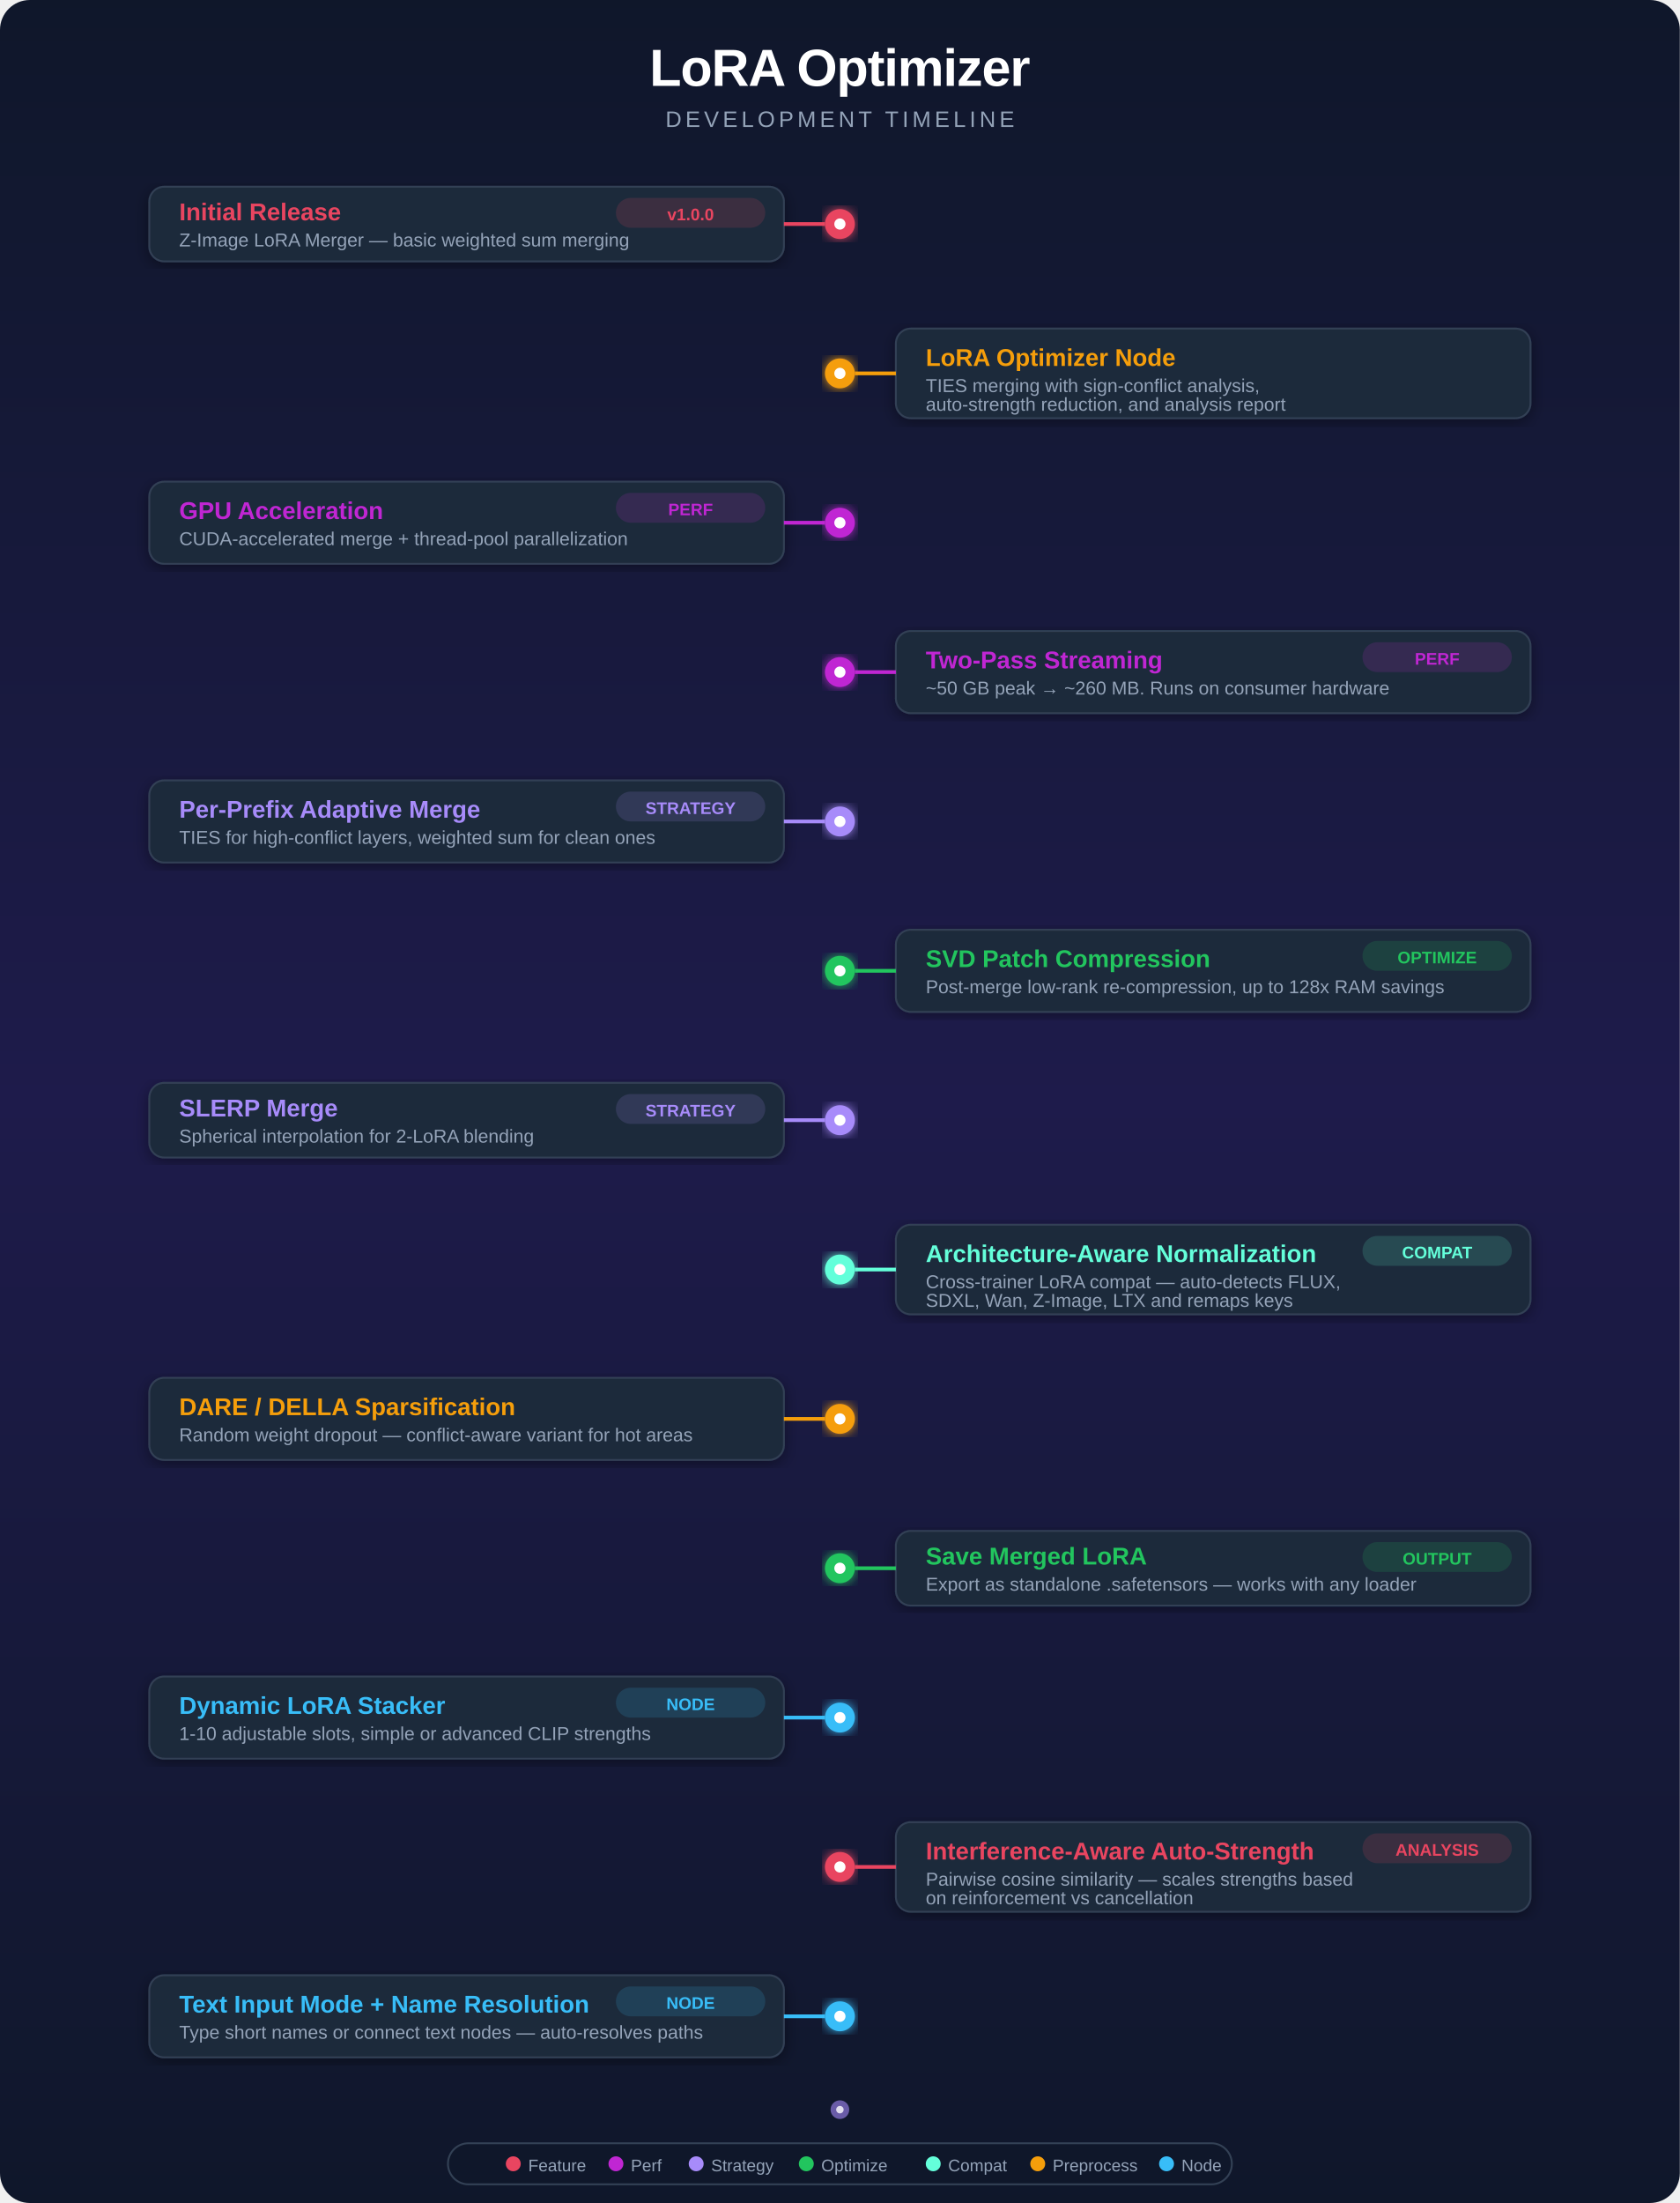
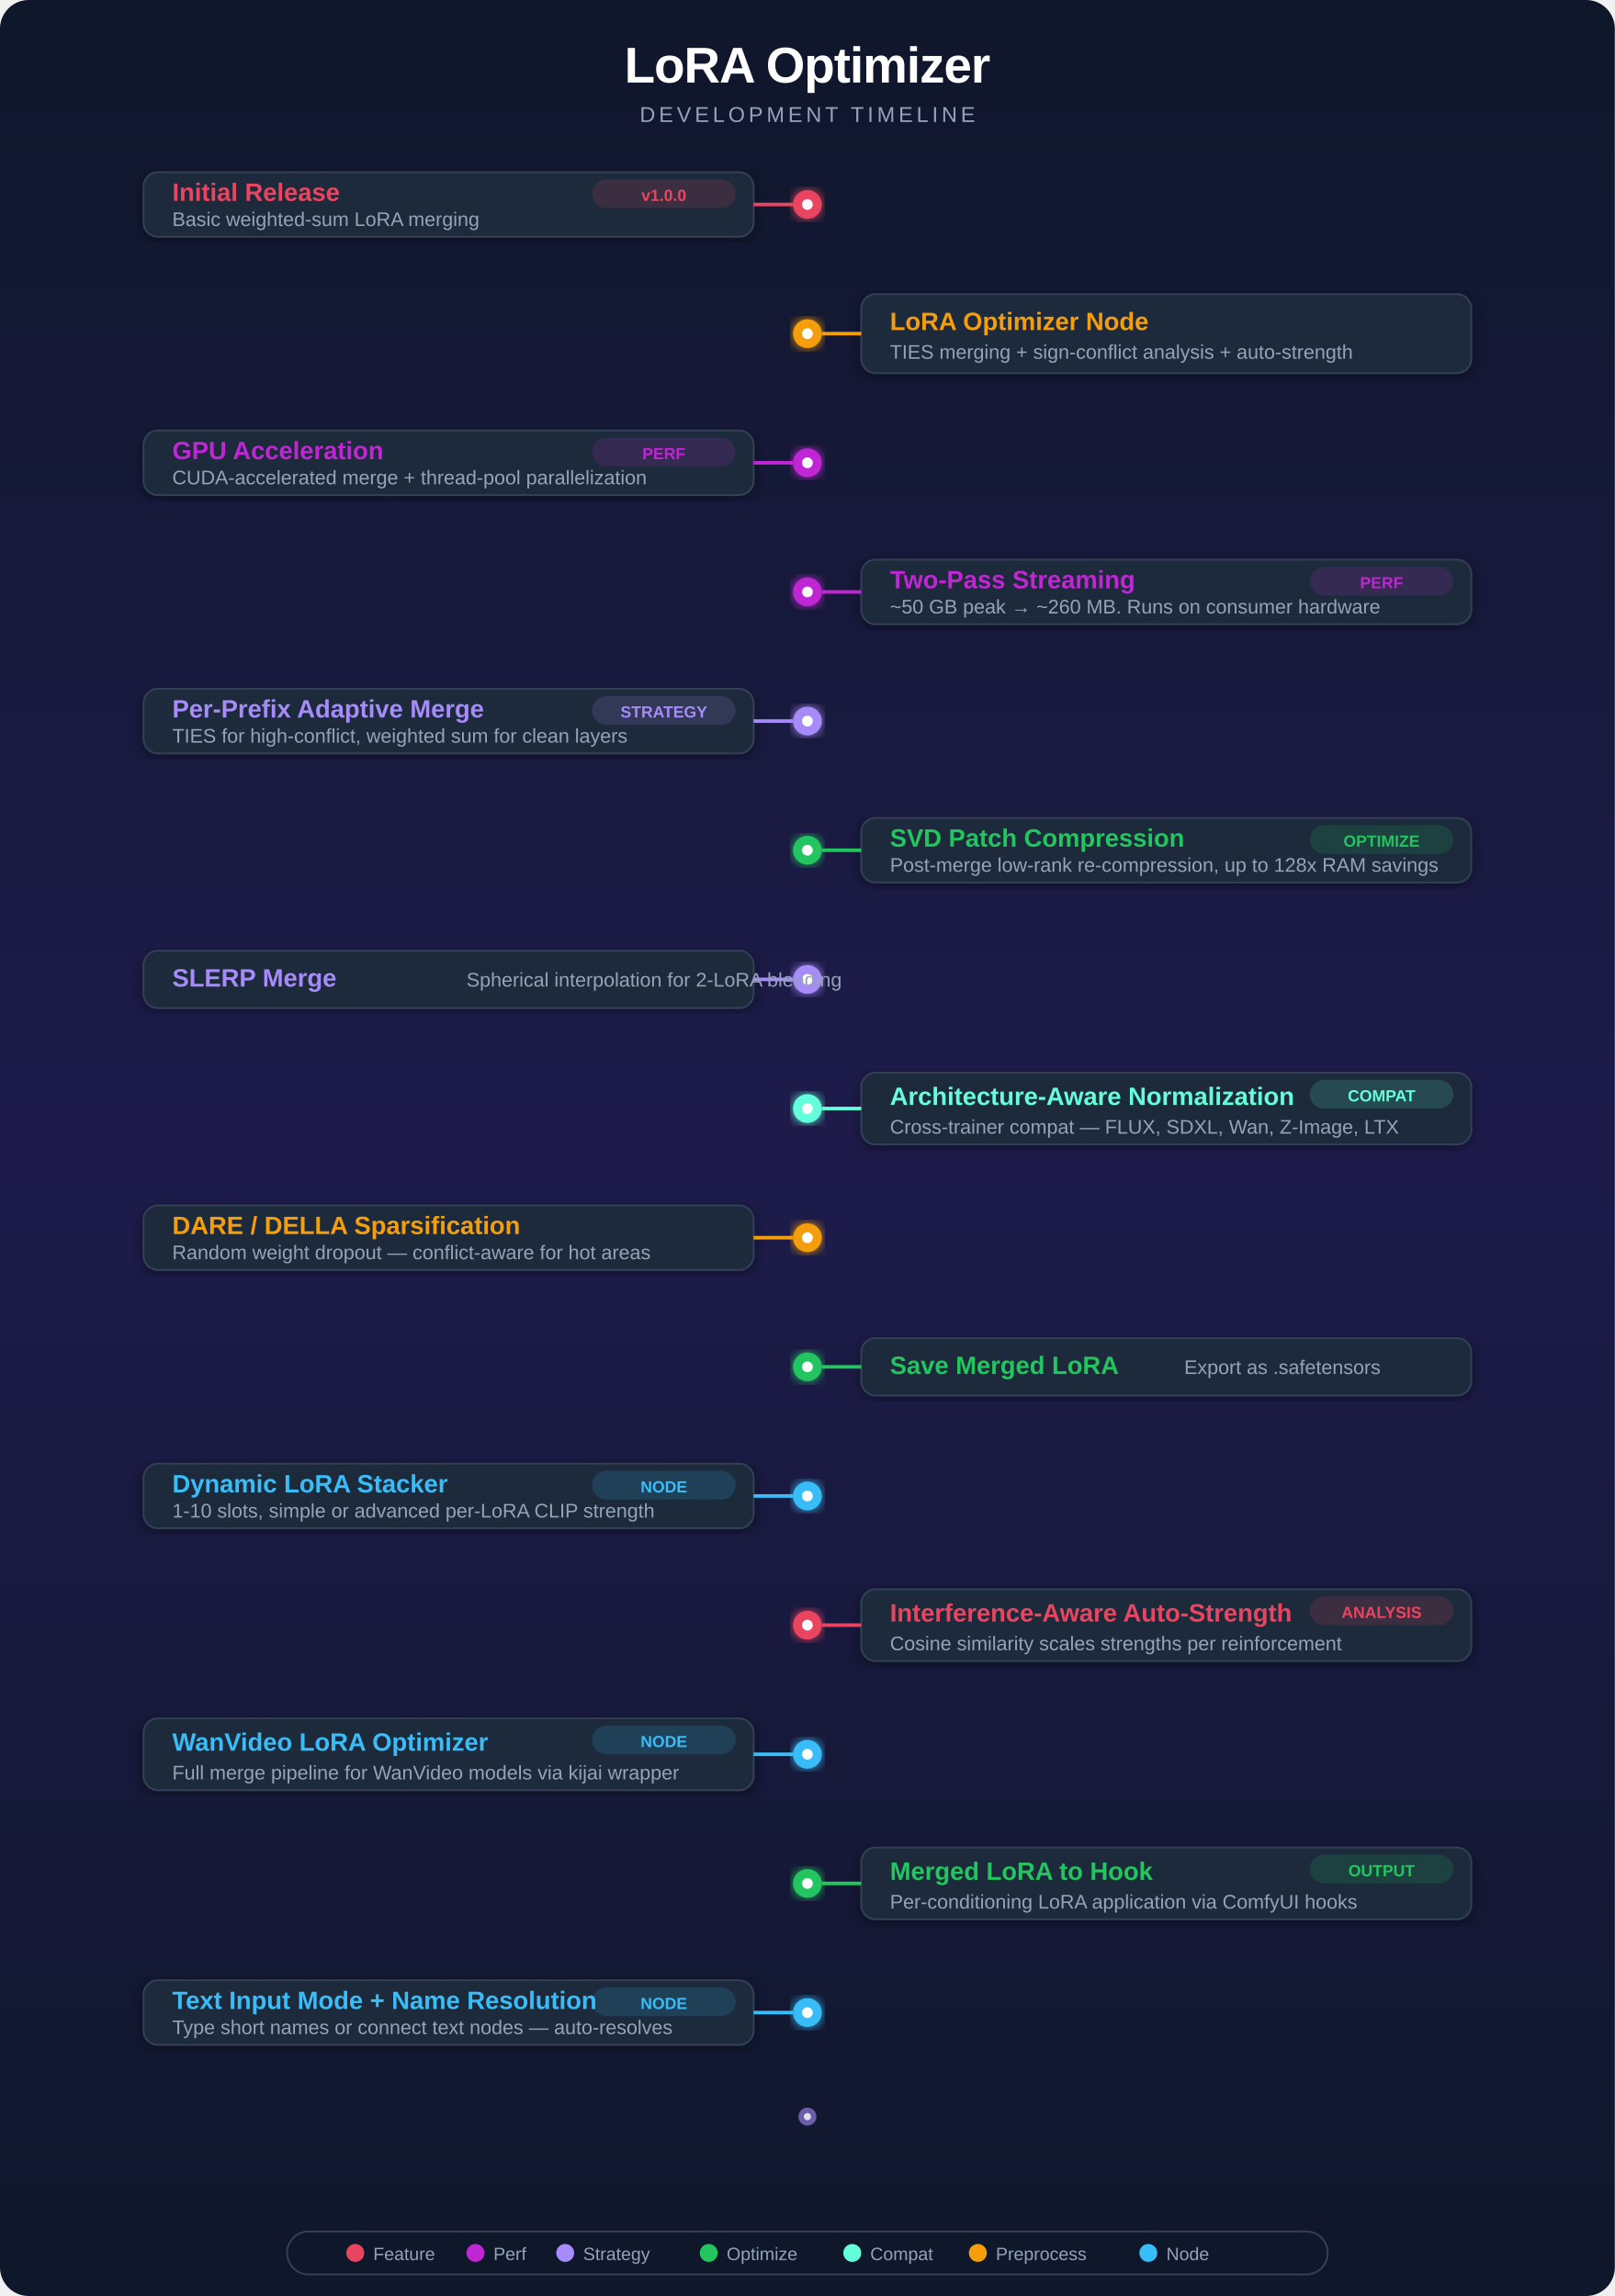
- <svg xmlns="http://www.w3.org/2000/svg" viewBox="0 0 900 1180" width="900" height="1180">
+ <svg xmlns="http://www.w3.org/2000/svg" viewBox="0 0 900 1280" width="900" height="1280">
  <defs>
    <linearGradient id="bg" x1="0%" y1="0%" x2="0%" y2="100%">
      <stop offset="0%" style="stop-color:#0f172a" />
      <stop offset="50%" style="stop-color:#1e1b4b" />
      <stop offset="100%" style="stop-color:#0f172a" />
    </linearGradient>
    <linearGradient id="line-grad" x1="0%" y1="0%" x2="0%" y2="100%">
      <stop offset="0%" style="stop-color:#e94560" />
      <stop offset="50%" style="stop-color:#a78bfa" />
      <stop offset="100%" style="stop-color:#22c55e" />
    </linearGradient>
    <filter id="glow">
      <feGaussianBlur stdDeviation="3" result="blur" />
      <feMerge>
        <feMergeNode in="blur" />
        <feMergeNode in="SourceGraphic" />
      </feMerge>
    </filter>
    <filter id="shadow">
      <feDropShadow dx="0" dy="2" stdDeviation="4" flood-color="#000" flood-opacity="0.4" />
    </filter>
  </defs>
-   <rect width="900" height="1180" fill="url(#bg)" rx="16" />
+   <rect width="900" height="1280" fill="url(#bg)" rx="16" />
  <text x="450" y="46" font-family="Segoe UI, Arial, sans-serif" font-size="28" font-weight="700" fill="#ffffff" text-anchor="middle" letter-spacing="-0.5">LoRA Optimizer</text>
  <text x="450" y="68" font-family="Segoe UI, Arial, sans-serif" font-size="12" fill="#94a3b8" text-anchor="middle" letter-spacing="2">DEVELOPMENT TIMELINE</text>
-   <line x1="450" y1="90" x2="450" y2="1140" stroke="url(#line-grad)" stroke-width="3" opacity="0.5" />
-   <circle cx="450" cy="120" r="8" fill="#e94560" filter="url(#glow)" />
-   <circle cx="450" cy="120" r="3" fill="#fff" />
-   <rect x="80" y="100" width="340" height="40" rx="8" fill="#1e293b" stroke="#334155" stroke-width="1" filter="url(#shadow)" />
-   <line x1="420" y1="120" x2="442" y2="120" stroke="#e94560" stroke-width="2" />
-   <text x="96" y="118" font-family="Segoe UI, Arial, sans-serif" font-size="13" font-weight="700" fill="#e94560">Initial Release</text>
-   <text x="96" y="132" font-family="Segoe UI, Arial, sans-serif" font-size="10" fill="#94a3b8">Z-Image LoRA Merger — basic weighted sum merging</text>
-   <rect x="330" y="106" width="80" height="16" rx="8" fill="#e94560" opacity="0.15" />
-   <text x="370" y="118" font-family="Segoe UI, Arial, sans-serif" font-size="9" fill="#e94560" text-anchor="middle" font-weight="600">v1.0.0</text>
-   <circle cx="450" cy="200" r="8" fill="#f59e0b" filter="url(#glow)" />
-   <circle cx="450" cy="200" r="3" fill="#fff" />
-   <rect x="480" y="176" width="340" height="48" rx="8" fill="#1e293b" stroke="#334155" stroke-width="1" filter="url(#shadow)" />
-   <line x1="458" y1="200" x2="480" y2="200" stroke="#f59e0b" stroke-width="2" />
-   <text x="496" y="196" font-family="Segoe UI, Arial, sans-serif" font-size="13" font-weight="700" fill="#f59e0b">LoRA Optimizer Node</text>
-   <text x="496" y="210" font-family="Segoe UI, Arial, sans-serif" font-size="10" fill="#94a3b8">TIES merging with sign-conflict analysis,</text>
-   <text x="496" y="220" font-family="Segoe UI, Arial, sans-serif" font-size="10" fill="#94a3b8">auto-strength reduction, and analysis report</text>
-   <circle cx="450" cy="280" r="8" fill="#c026d3" filter="url(#glow)" />
-   <circle cx="450" cy="280" r="3" fill="#fff" />
-   <rect x="80" y="258" width="340" height="44" rx="8" fill="#1e293b" stroke="#334155" stroke-width="1" filter="url(#shadow)" />
-   <line x1="420" y1="280" x2="442" y2="280" stroke="#c026d3" stroke-width="2" />
-   <text x="96" y="278" font-family="Segoe UI, Arial, sans-serif" font-size="13" font-weight="700" fill="#c026d3">GPU Acceleration</text>
-   <text x="96" y="292" font-family="Segoe UI, Arial, sans-serif" font-size="10" fill="#94a3b8">CUDA-accelerated merge + thread-pool parallelization</text>
-   <rect x="330" y="264" width="80" height="16" rx="8" fill="#c026d3" opacity="0.15" />
-   <text x="370" y="276" font-family="Segoe UI, Arial, sans-serif" font-size="9" fill="#c026d3" text-anchor="middle" font-weight="600">PERF</text>
-   <circle cx="450" cy="360" r="8" fill="#c026d3" filter="url(#glow)" />
-   <circle cx="450" cy="360" r="3" fill="#fff" />
-   <rect x="480" y="338" width="340" height="44" rx="8" fill="#1e293b" stroke="#334155" stroke-width="1" filter="url(#shadow)" />
-   <line x1="458" y1="360" x2="480" y2="360" stroke="#c026d3" stroke-width="2" />
-   <text x="496" y="358" font-family="Segoe UI, Arial, sans-serif" font-size="13" font-weight="700" fill="#c026d3">Two-Pass Streaming</text>
-   <text x="496" y="372" font-family="Segoe UI, Arial, sans-serif" font-size="10" fill="#94a3b8">~50 GB peak → ~260 MB. Runs on consumer hardware</text>
-   <rect x="730" y="344" width="80" height="16" rx="8" fill="#c026d3" opacity="0.15" />
-   <text x="770" y="356" font-family="Segoe UI, Arial, sans-serif" font-size="9" fill="#c026d3" text-anchor="middle" font-weight="600">PERF</text>
-   <circle cx="450" cy="440" r="8" fill="#a78bfa" filter="url(#glow)" />
-   <circle cx="450" cy="440" r="3" fill="#fff" />
-   <rect x="80" y="418" width="340" height="44" rx="8" fill="#1e293b" stroke="#334155" stroke-width="1" filter="url(#shadow)" />
-   <line x1="420" y1="440" x2="442" y2="440" stroke="#a78bfa" stroke-width="2" />
-   <text x="96" y="438" font-family="Segoe UI, Arial, sans-serif" font-size="13" font-weight="700" fill="#a78bfa">Per-Prefix Adaptive Merge</text>
-   <text x="96" y="452" font-family="Segoe UI, Arial, sans-serif" font-size="10" fill="#94a3b8">TIES for high-conflict layers, weighted sum for clean ones</text>
-   <rect x="330" y="424" width="80" height="16" rx="8" fill="#a78bfa" opacity="0.15" />
-   <text x="370" y="436" font-family="Segoe UI, Arial, sans-serif" font-size="9" fill="#a78bfa" text-anchor="middle" font-weight="600">STRATEGY</text>
-   <circle cx="450" cy="520" r="8" fill="#22c55e" filter="url(#glow)" />
-   <circle cx="450" cy="520" r="3" fill="#fff" />
-   <rect x="480" y="498" width="340" height="44" rx="8" fill="#1e293b" stroke="#334155" stroke-width="1" filter="url(#shadow)" />
-   <line x1="458" y1="520" x2="480" y2="520" stroke="#22c55e" stroke-width="2" />
-   <text x="496" y="518" font-family="Segoe UI, Arial, sans-serif" font-size="13" font-weight="700" fill="#22c55e">SVD Patch Compression</text>
-   <text x="496" y="532" font-family="Segoe UI, Arial, sans-serif" font-size="10" fill="#94a3b8">Post-merge low-rank re-compression, up to 128x RAM savings</text>
-   <rect x="730" y="504" width="80" height="16" rx="8" fill="#22c55e" opacity="0.15" />
-   <text x="770" y="516" font-family="Segoe UI, Arial, sans-serif" font-size="9" fill="#22c55e" text-anchor="middle" font-weight="600">OPTIMIZE</text>
-   <circle cx="450" cy="600" r="8" fill="#a78bfa" filter="url(#glow)" />
-   <circle cx="450" cy="600" r="3" fill="#fff" />
-   <rect x="80" y="580" width="340" height="40" rx="8" fill="#1e293b" stroke="#334155" stroke-width="1" filter="url(#shadow)" />
-   <line x1="420" y1="600" x2="442" y2="600" stroke="#a78bfa" stroke-width="2" />
-   <text x="96" y="598" font-family="Segoe UI, Arial, sans-serif" font-size="13" font-weight="700" fill="#a78bfa">SLERP Merge</text>
-   <text x="96" y="612" font-family="Segoe UI, Arial, sans-serif" font-size="10" fill="#94a3b8">Spherical interpolation for 2-LoRA blending</text>
-   <rect x="330" y="586" width="80" height="16" rx="8" fill="#a78bfa" opacity="0.15" />
-   <text x="370" y="598" font-family="Segoe UI, Arial, sans-serif" font-size="9" fill="#a78bfa" text-anchor="middle" font-weight="600">STRATEGY</text>
-   <circle cx="450" cy="680" r="8" fill="#64ffda" filter="url(#glow)" />
-   <circle cx="450" cy="680" r="3" fill="#fff" />
-   <rect x="480" y="656" width="340" height="48" rx="8" fill="#1e293b" stroke="#334155" stroke-width="1" filter="url(#shadow)" />
-   <line x1="458" y1="680" x2="480" y2="680" stroke="#64ffda" stroke-width="2" />
-   <text x="496" y="676" font-family="Segoe UI, Arial, sans-serif" font-size="13" font-weight="700" fill="#64ffda">Architecture-Aware Normalization</text>
-   <text x="496" y="690" font-family="Segoe UI, Arial, sans-serif" font-size="10" fill="#94a3b8">Cross-trainer LoRA compat — auto-detects FLUX,</text>
-   <text x="496" y="700" font-family="Segoe UI, Arial, sans-serif" font-size="10" fill="#94a3b8">SDXL, Wan, Z-Image, LTX and remaps keys</text>
-   <rect x="730" y="662" width="80" height="16" rx="8" fill="#64ffda" opacity="0.15" />
-   <text x="770" y="674" font-family="Segoe UI, Arial, sans-serif" font-size="9" fill="#64ffda" text-anchor="middle" font-weight="600">COMPAT</text>
-   <circle cx="450" cy="760" r="8" fill="#f59e0b" filter="url(#glow)" />
-   <circle cx="450" cy="760" r="3" fill="#fff" />
-   <rect x="80" y="738" width="340" height="44" rx="8" fill="#1e293b" stroke="#334155" stroke-width="1" filter="url(#shadow)" />
-   <line x1="420" y1="760" x2="442" y2="760" stroke="#f59e0b" stroke-width="2" />
-   <text x="96" y="758" font-family="Segoe UI, Arial, sans-serif" font-size="13" font-weight="700" fill="#f59e0b">DARE / DELLA Sparsification</text>
-   <text x="96" y="772" font-family="Segoe UI, Arial, sans-serif" font-size="10" fill="#94a3b8">Random weight dropout — conflict-aware variant for hot areas</text>
-   <circle cx="450" cy="840" r="8" fill="#22c55e" filter="url(#glow)" />
-   <circle cx="450" cy="840" r="3" fill="#fff" />
-   <rect x="480" y="820" width="340" height="40" rx="8" fill="#1e293b" stroke="#334155" stroke-width="1" filter="url(#shadow)" />
-   <line x1="458" y1="840" x2="480" y2="840" stroke="#22c55e" stroke-width="2" />
-   <text x="496" y="838" font-family="Segoe UI, Arial, sans-serif" font-size="13" font-weight="700" fill="#22c55e">Save Merged LoRA</text>
-   <text x="496" y="852" font-family="Segoe UI, Arial, sans-serif" font-size="10" fill="#94a3b8">Export as standalone .safetensors — works with any loader</text>
-   <rect x="730" y="826" width="80" height="16" rx="8" fill="#22c55e" opacity="0.15" />
-   <text x="770" y="838" font-family="Segoe UI, Arial, sans-serif" font-size="9" fill="#22c55e" text-anchor="middle" font-weight="600">OUTPUT</text>
-   <circle cx="450" cy="920" r="8" fill="#38bdf8" filter="url(#glow)" />
-   <circle cx="450" cy="920" r="3" fill="#fff" />
-   <rect x="80" y="898" width="340" height="44" rx="8" fill="#1e293b" stroke="#334155" stroke-width="1" filter="url(#shadow)" />
-   <line x1="420" y1="920" x2="442" y2="920" stroke="#38bdf8" stroke-width="2" />
-   <text x="96" y="918" font-family="Segoe UI, Arial, sans-serif" font-size="13" font-weight="700" fill="#38bdf8">Dynamic LoRA Stacker</text>
-   <text x="96" y="932" font-family="Segoe UI, Arial, sans-serif" font-size="10" fill="#94a3b8">1-10 adjustable slots, simple or advanced CLIP strengths</text>
-   <rect x="330" y="904" width="80" height="16" rx="8" fill="#38bdf8" opacity="0.15" />
-   <text x="370" y="916" font-family="Segoe UI, Arial, sans-serif" font-size="9" fill="#38bdf8" text-anchor="middle" font-weight="600">NODE</text>
-   <circle cx="450" cy="1000" r="8" fill="#e94560" filter="url(#glow)" />
-   <circle cx="450" cy="1000" r="3" fill="#fff" />
-   <rect x="480" y="976" width="340" height="48" rx="8" fill="#1e293b" stroke="#334155" stroke-width="1" filter="url(#shadow)" />
-   <line x1="458" y1="1000" x2="480" y2="1000" stroke="#e94560" stroke-width="2" />
-   <text x="496" y="996" font-family="Segoe UI, Arial, sans-serif" font-size="13" font-weight="700" fill="#e94560">Interference-Aware Auto-Strength</text>
-   <text x="496" y="1010" font-family="Segoe UI, Arial, sans-serif" font-size="10" fill="#94a3b8">Pairwise cosine similarity — scales strengths based</text>
-   <text x="496" y="1020" font-family="Segoe UI, Arial, sans-serif" font-size="10" fill="#94a3b8">on reinforcement vs cancellation</text>
-   <rect x="730" y="982" width="80" height="16" rx="8" fill="#e94560" opacity="0.15" />
-   <text x="770" y="994" font-family="Segoe UI, Arial, sans-serif" font-size="9" fill="#e94560" text-anchor="middle" font-weight="600">ANALYSIS</text>
-   <circle cx="450" cy="1080" r="8" fill="#38bdf8" filter="url(#glow)" />
-   <circle cx="450" cy="1080" r="3" fill="#fff" />
-   <rect x="80" y="1058" width="340" height="44" rx="8" fill="#1e293b" stroke="#334155" stroke-width="1" filter="url(#shadow)" />
-   <line x1="420" y1="1080" x2="442" y2="1080" stroke="#38bdf8" stroke-width="2" />
-   <text x="96" y="1078" font-family="Segoe UI, Arial, sans-serif" font-size="13" font-weight="700" fill="#38bdf8">Text Input Mode + Name Resolution</text>
-   <text x="96" y="1092" font-family="Segoe UI, Arial, sans-serif" font-size="10" fill="#94a3b8">Type short names or connect text nodes — auto-resolves paths</text>
-   <rect x="330" y="1064" width="80" height="16" rx="8" fill="#38bdf8" opacity="0.15" />
-   <text x="370" y="1076" font-family="Segoe UI, Arial, sans-serif" font-size="9" fill="#38bdf8" text-anchor="middle" font-weight="600">NODE</text>
-   <circle cx="450" cy="1130" r="5" fill="#a78bfa" opacity="0.6" />
-   <circle cx="450" cy="1130" r="2" fill="#fff" opacity="0.8" />
-   <rect x="240" y="1148" width="420" height="22" rx="11" fill="#0f172a" stroke="#334155" stroke-width="1" />
-   <circle cx="275" cy="1159" r="4" fill="#e94560" />
-   <text x="283" y="1163" font-family="Segoe UI, Arial, sans-serif" font-size="9" fill="#94a3b8">Feature</text>
-   <circle cx="330" cy="1159" r="4" fill="#c026d3" />
-   <text x="338" y="1163" font-family="Segoe UI, Arial, sans-serif" font-size="9" fill="#94a3b8">Perf</text>
-   <circle cx="373" cy="1159" r="4" fill="#a78bfa" />
-   <text x="381" y="1163" font-family="Segoe UI, Arial, sans-serif" font-size="9" fill="#94a3b8">Strategy</text>
-   <circle cx="432" cy="1159" r="4" fill="#22c55e" />
-   <text x="440" y="1163" font-family="Segoe UI, Arial, sans-serif" font-size="9" fill="#94a3b8">Optimize</text>
-   <circle cx="500" cy="1159" r="4" fill="#64ffda" />
-   <text x="508" y="1163" font-family="Segoe UI, Arial, sans-serif" font-size="9" fill="#94a3b8">Compat</text>
-   <circle cx="556" cy="1159" r="4" fill="#f59e0b" />
-   <text x="564" y="1163" font-family="Segoe UI, Arial, sans-serif" font-size="9" fill="#94a3b8">Preprocess</text>
-   <circle cx="625" cy="1159" r="4" fill="#38bdf8" />
-   <text x="633" y="1163" font-family="Segoe UI, Arial, sans-serif" font-size="9" fill="#94a3b8">Node</text>
+   <line x1="450" y1="88" x2="450" y2="1230" stroke="url(#line-grad)" stroke-width="3" opacity="0.5" />
+   <circle cx="450" cy="114" r="8" fill="#e94560" filter="url(#glow)" />
+   <circle cx="450" cy="114" r="3" fill="#fff" />
+   <rect x="80" y="96" width="340" height="36" rx="8" fill="#1e293b" stroke="#334155" stroke-width="1" filter="url(#shadow)" />
+   <line x1="420" y1="114" x2="442" y2="114" stroke="#e94560" stroke-width="2" />
+   <text x="96" y="112" font-family="Segoe UI, Arial, sans-serif" font-size="14" font-weight="700" fill="#e94560">Initial Release</text>
+   <text x="96" y="126" font-family="Segoe UI, Arial, sans-serif" font-size="11" fill="#94a3b8">Basic weighted-sum LoRA merging</text>
+   <rect x="330" y="100" width="80" height="16" rx="8" fill="#e94560" opacity="0.15" />
+   <text x="370" y="112" font-family="Segoe UI, Arial, sans-serif" font-size="9" fill="#e94560" text-anchor="middle" font-weight="600">v1.0.0</text>
+   <circle cx="450" cy="186" r="8" fill="#f59e0b" filter="url(#glow)" />
+   <circle cx="450" cy="186" r="3" fill="#fff" />
+   <rect x="480" y="164" width="340" height="44" rx="8" fill="#1e293b" stroke="#334155" stroke-width="1" filter="url(#shadow)" />
+   <line x1="458" y1="186" x2="480" y2="186" stroke="#f59e0b" stroke-width="2" />
+   <text x="496" y="184" font-family="Segoe UI, Arial, sans-serif" font-size="14" font-weight="700" fill="#f59e0b">LoRA Optimizer Node</text>
+   <text x="496" y="200" font-family="Segoe UI, Arial, sans-serif" font-size="11" fill="#94a3b8">TIES merging + sign-conflict analysis + auto-strength</text>
+   <circle cx="450" cy="258" r="8" fill="#c026d3" filter="url(#glow)" />
+   <circle cx="450" cy="258" r="3" fill="#fff" />
+   <rect x="80" y="240" width="340" height="36" rx="8" fill="#1e293b" stroke="#334155" stroke-width="1" filter="url(#shadow)" />
+   <line x1="420" y1="258" x2="442" y2="258" stroke="#c026d3" stroke-width="2" />
+   <text x="96" y="256" font-family="Segoe UI, Arial, sans-serif" font-size="14" font-weight="700" fill="#c026d3">GPU Acceleration</text>
+   <text x="96" y="270" font-family="Segoe UI, Arial, sans-serif" font-size="11" fill="#94a3b8">CUDA-accelerated merge + thread-pool parallelization</text>
+   <rect x="330" y="244" width="80" height="16" rx="8" fill="#c026d3" opacity="0.15" />
+   <text x="370" y="256" font-family="Segoe UI, Arial, sans-serif" font-size="9" fill="#c026d3" text-anchor="middle" font-weight="600">PERF</text>
+   <circle cx="450" cy="330" r="8" fill="#c026d3" filter="url(#glow)" />
+   <circle cx="450" cy="330" r="3" fill="#fff" />
+   <rect x="480" y="312" width="340" height="36" rx="8" fill="#1e293b" stroke="#334155" stroke-width="1" filter="url(#shadow)" />
+   <line x1="458" y1="330" x2="480" y2="330" stroke="#c026d3" stroke-width="2" />
+   <text x="496" y="328" font-family="Segoe UI, Arial, sans-serif" font-size="14" font-weight="700" fill="#c026d3">Two-Pass Streaming</text>
+   <text x="496" y="342" font-family="Segoe UI, Arial, sans-serif" font-size="11" fill="#94a3b8">~50 GB peak → ~260 MB. Runs on consumer hardware</text>
+   <rect x="730" y="316" width="80" height="16" rx="8" fill="#c026d3" opacity="0.15" />
+   <text x="770" y="328" font-family="Segoe UI, Arial, sans-serif" font-size="9" fill="#c026d3" text-anchor="middle" font-weight="600">PERF</text>
+   <circle cx="450" cy="402" r="8" fill="#a78bfa" filter="url(#glow)" />
+   <circle cx="450" cy="402" r="3" fill="#fff" />
+   <rect x="80" y="384" width="340" height="36" rx="8" fill="#1e293b" stroke="#334155" stroke-width="1" filter="url(#shadow)" />
+   <line x1="420" y1="402" x2="442" y2="402" stroke="#a78bfa" stroke-width="2" />
+   <text x="96" y="400" font-family="Segoe UI, Arial, sans-serif" font-size="14" font-weight="700" fill="#a78bfa">Per-Prefix Adaptive Merge</text>
+   <text x="96" y="414" font-family="Segoe UI, Arial, sans-serif" font-size="11" fill="#94a3b8">TIES for high-conflict, weighted sum for clean layers</text>
+   <rect x="330" y="388" width="80" height="16" rx="8" fill="#a78bfa" opacity="0.15" />
+   <text x="370" y="400" font-family="Segoe UI, Arial, sans-serif" font-size="9" fill="#a78bfa" text-anchor="middle" font-weight="600">STRATEGY</text>
+   <circle cx="450" cy="474" r="8" fill="#22c55e" filter="url(#glow)" />
+   <circle cx="450" cy="474" r="3" fill="#fff" />
+   <rect x="480" y="456" width="340" height="36" rx="8" fill="#1e293b" stroke="#334155" stroke-width="1" filter="url(#shadow)" />
+   <line x1="458" y1="474" x2="480" y2="474" stroke="#22c55e" stroke-width="2" />
+   <text x="496" y="472" font-family="Segoe UI, Arial, sans-serif" font-size="14" font-weight="700" fill="#22c55e">SVD Patch Compression</text>
+   <text x="496" y="486" font-family="Segoe UI, Arial, sans-serif" font-size="11" fill="#94a3b8">Post-merge low-rank re-compression, up to 128x RAM savings</text>
+   <rect x="730" y="460" width="80" height="16" rx="8" fill="#22c55e" opacity="0.15" />
+   <text x="770" y="472" font-family="Segoe UI, Arial, sans-serif" font-size="9" fill="#22c55e" text-anchor="middle" font-weight="600">OPTIMIZE</text>
+   <circle cx="450" cy="546" r="8" fill="#a78bfa" filter="url(#glow)" />
+   <circle cx="450" cy="546" r="3" fill="#fff" />
+   <rect x="80" y="530" width="340" height="32" rx="8" fill="#1e293b" stroke="#334155" stroke-width="1" filter="url(#shadow)" />
+   <line x1="420" y1="546" x2="442" y2="546" stroke="#a78bfa" stroke-width="2" />
+   <text x="96" y="550" font-family="Segoe UI, Arial, sans-serif" font-size="14" font-weight="700" fill="#a78bfa">SLERP Merge</text>
+   <text x="260" y="550" font-family="Segoe UI, Arial, sans-serif" font-size="11" fill="#94a3b8">Spherical interpolation for 2-LoRA blending</text>
+   <circle cx="450" cy="618" r="8" fill="#64ffda" filter="url(#glow)" />
+   <circle cx="450" cy="618" r="3" fill="#fff" />
+   <rect x="480" y="598" width="340" height="40" rx="8" fill="#1e293b" stroke="#334155" stroke-width="1" filter="url(#shadow)" />
+   <line x1="458" y1="618" x2="480" y2="618" stroke="#64ffda" stroke-width="2" />
+   <text x="496" y="616" font-family="Segoe UI, Arial, sans-serif" font-size="14" font-weight="700" fill="#64ffda">Architecture-Aware Normalization</text>
+   <text x="496" y="632" font-family="Segoe UI, Arial, sans-serif" font-size="11" fill="#94a3b8">Cross-trainer compat — FLUX, SDXL, Wan, Z-Image, LTX</text>
+   <rect x="730" y="602" width="80" height="16" rx="8" fill="#64ffda" opacity="0.15" />
+   <text x="770" y="614" font-family="Segoe UI, Arial, sans-serif" font-size="9" fill="#64ffda" text-anchor="middle" font-weight="600">COMPAT</text>
+   <circle cx="450" cy="690" r="8" fill="#f59e0b" filter="url(#glow)" />
+   <circle cx="450" cy="690" r="3" fill="#fff" />
+   <rect x="80" y="672" width="340" height="36" rx="8" fill="#1e293b" stroke="#334155" stroke-width="1" filter="url(#shadow)" />
+   <line x1="420" y1="690" x2="442" y2="690" stroke="#f59e0b" stroke-width="2" />
+   <text x="96" y="688" font-family="Segoe UI, Arial, sans-serif" font-size="14" font-weight="700" fill="#f59e0b">DARE / DELLA Sparsification</text>
+   <text x="96" y="702" font-family="Segoe UI, Arial, sans-serif" font-size="11" fill="#94a3b8">Random weight dropout — conflict-aware for hot areas</text>
+   <circle cx="450" cy="762" r="8" fill="#22c55e" filter="url(#glow)" />
+   <circle cx="450" cy="762" r="3" fill="#fff" />
+   <rect x="480" y="746" width="340" height="32" rx="8" fill="#1e293b" stroke="#334155" stroke-width="1" filter="url(#shadow)" />
+   <line x1="458" y1="762" x2="480" y2="762" stroke="#22c55e" stroke-width="2" />
+   <text x="496" y="766" font-family="Segoe UI, Arial, sans-serif" font-size="14" font-weight="700" fill="#22c55e">Save Merged LoRA</text>
+   <text x="660" y="766" font-family="Segoe UI, Arial, sans-serif" font-size="11" fill="#94a3b8">Export as .safetensors</text>
+   <circle cx="450" cy="834" r="8" fill="#38bdf8" filter="url(#glow)" />
+   <circle cx="450" cy="834" r="3" fill="#fff" />
+   <rect x="80" y="816" width="340" height="36" rx="8" fill="#1e293b" stroke="#334155" stroke-width="1" filter="url(#shadow)" />
+   <line x1="420" y1="834" x2="442" y2="834" stroke="#38bdf8" stroke-width="2" />
+   <text x="96" y="832" font-family="Segoe UI, Arial, sans-serif" font-size="14" font-weight="700" fill="#38bdf8">Dynamic LoRA Stacker</text>
+   <text x="96" y="846" font-family="Segoe UI, Arial, sans-serif" font-size="11" fill="#94a3b8">1-10 slots, simple or advanced per-LoRA CLIP strength</text>
+   <rect x="330" y="820" width="80" height="16" rx="8" fill="#38bdf8" opacity="0.15" />
+   <text x="370" y="832" font-family="Segoe UI, Arial, sans-serif" font-size="9" fill="#38bdf8" text-anchor="middle" font-weight="600">NODE</text>
+   <circle cx="450" cy="906" r="8" fill="#e94560" filter="url(#glow)" />
+   <circle cx="450" cy="906" r="3" fill="#fff" />
+   <rect x="480" y="886" width="340" height="40" rx="8" fill="#1e293b" stroke="#334155" stroke-width="1" filter="url(#shadow)" />
+   <line x1="458" y1="906" x2="480" y2="906" stroke="#e94560" stroke-width="2" />
+   <text x="496" y="904" font-family="Segoe UI, Arial, sans-serif" font-size="14" font-weight="700" fill="#e94560">Interference-Aware Auto-Strength</text>
+   <text x="496" y="920" font-family="Segoe UI, Arial, sans-serif" font-size="11" fill="#94a3b8">Cosine similarity scales strengths per reinforcement</text>
+   <rect x="730" y="890" width="80" height="16" rx="8" fill="#e94560" opacity="0.15" />
+   <text x="770" y="902" font-family="Segoe UI, Arial, sans-serif" font-size="9" fill="#e94560" text-anchor="middle" font-weight="600">ANALYSIS</text>
+   <circle cx="450" cy="978" r="8" fill="#38bdf8" filter="url(#glow)" />
+   <circle cx="450" cy="978" r="3" fill="#fff" />
+   <rect x="80" y="958" width="340" height="40" rx="8" fill="#1e293b" stroke="#334155" stroke-width="1" filter="url(#shadow)" />
+   <line x1="420" y1="978" x2="442" y2="978" stroke="#38bdf8" stroke-width="2" />
+   <text x="96" y="976" font-family="Segoe UI, Arial, sans-serif" font-size="14" font-weight="700" fill="#38bdf8">WanVideo LoRA Optimizer</text>
+   <text x="96" y="992" font-family="Segoe UI, Arial, sans-serif" font-size="11" fill="#94a3b8">Full merge pipeline for WanVideo models via kijai wrapper</text>
+   <rect x="330" y="962" width="80" height="16" rx="8" fill="#38bdf8" opacity="0.15" />
+   <text x="370" y="974" font-family="Segoe UI, Arial, sans-serif" font-size="9" fill="#38bdf8" text-anchor="middle" font-weight="600">NODE</text>
+   <circle cx="450" cy="1050" r="8" fill="#22c55e" filter="url(#glow)" />
+   <circle cx="450" cy="1050" r="3" fill="#fff" />
+   <rect x="480" y="1030" width="340" height="40" rx="8" fill="#1e293b" stroke="#334155" stroke-width="1" filter="url(#shadow)" />
+   <line x1="458" y1="1050" x2="480" y2="1050" stroke="#22c55e" stroke-width="2" />
+   <text x="496" y="1048" font-family="Segoe UI, Arial, sans-serif" font-size="14" font-weight="700" fill="#22c55e">Merged LoRA to Hook</text>
+   <text x="496" y="1064" font-family="Segoe UI, Arial, sans-serif" font-size="11" fill="#94a3b8">Per-conditioning LoRA application via ComfyUI hooks</text>
+   <rect x="730" y="1034" width="80" height="16" rx="8" fill="#22c55e" opacity="0.15" />
+   <text x="770" y="1046" font-family="Segoe UI, Arial, sans-serif" font-size="9" fill="#22c55e" text-anchor="middle" font-weight="600">OUTPUT</text>
+   <circle cx="450" cy="1122" r="8" fill="#38bdf8" filter="url(#glow)" />
+   <circle cx="450" cy="1122" r="3" fill="#fff" />
+   <rect x="80" y="1104" width="340" height="36" rx="8" fill="#1e293b" stroke="#334155" stroke-width="1" filter="url(#shadow)" />
+   <line x1="420" y1="1122" x2="442" y2="1122" stroke="#38bdf8" stroke-width="2" />
+   <text x="96" y="1120" font-family="Segoe UI, Arial, sans-serif" font-size="14" font-weight="700" fill="#38bdf8">Text Input Mode + Name Resolution</text>
+   <text x="96" y="1134" font-family="Segoe UI, Arial, sans-serif" font-size="11" fill="#94a3b8">Type short names or connect text nodes — auto-resolves</text>
+   <rect x="330" y="1108" width="80" height="16" rx="8" fill="#38bdf8" opacity="0.15" />
+   <text x="370" y="1120" font-family="Segoe UI, Arial, sans-serif" font-size="9" fill="#38bdf8" text-anchor="middle" font-weight="600">NODE</text>
+   <circle cx="450" cy="1180" r="5" fill="#a78bfa" opacity="0.6" />
+   <circle cx="450" cy="1180" r="2" fill="#fff" opacity="0.8" />
+   <rect x="160" y="1244" width="580" height="24" rx="12" fill="#0f172a" stroke="#334155" stroke-width="1" />
+   <circle cx="198" cy="1256" r="5" fill="#e94560" />
+   <text x="208" y="1260" font-family="Segoe UI, Arial, sans-serif" font-size="10" fill="#94a3b8">Feature</text>
+   <circle cx="265" cy="1256" r="5" fill="#c026d3" />
+   <text x="275" y="1260" font-family="Segoe UI, Arial, sans-serif" font-size="10" fill="#94a3b8">Perf</text>
+   <circle cx="315" cy="1256" r="5" fill="#a78bfa" />
+   <text x="325" y="1260" font-family="Segoe UI, Arial, sans-serif" font-size="10" fill="#94a3b8">Strategy</text>
+   <circle cx="395" cy="1256" r="5" fill="#22c55e" />
+   <text x="405" y="1260" font-family="Segoe UI, Arial, sans-serif" font-size="10" fill="#94a3b8">Optimize</text>
+   <circle cx="475" cy="1256" r="5" fill="#64ffda" />
+   <text x="485" y="1260" font-family="Segoe UI, Arial, sans-serif" font-size="10" fill="#94a3b8">Compat</text>
+   <circle cx="545" cy="1256" r="5" fill="#f59e0b" />
+   <text x="555" y="1260" font-family="Segoe UI, Arial, sans-serif" font-size="10" fill="#94a3b8">Preprocess</text>
+   <circle cx="640" cy="1256" r="5" fill="#38bdf8" />
+   <text x="650" y="1260" font-family="Segoe UI, Arial, sans-serif" font-size="10" fill="#94a3b8">Node</text>
</svg>
